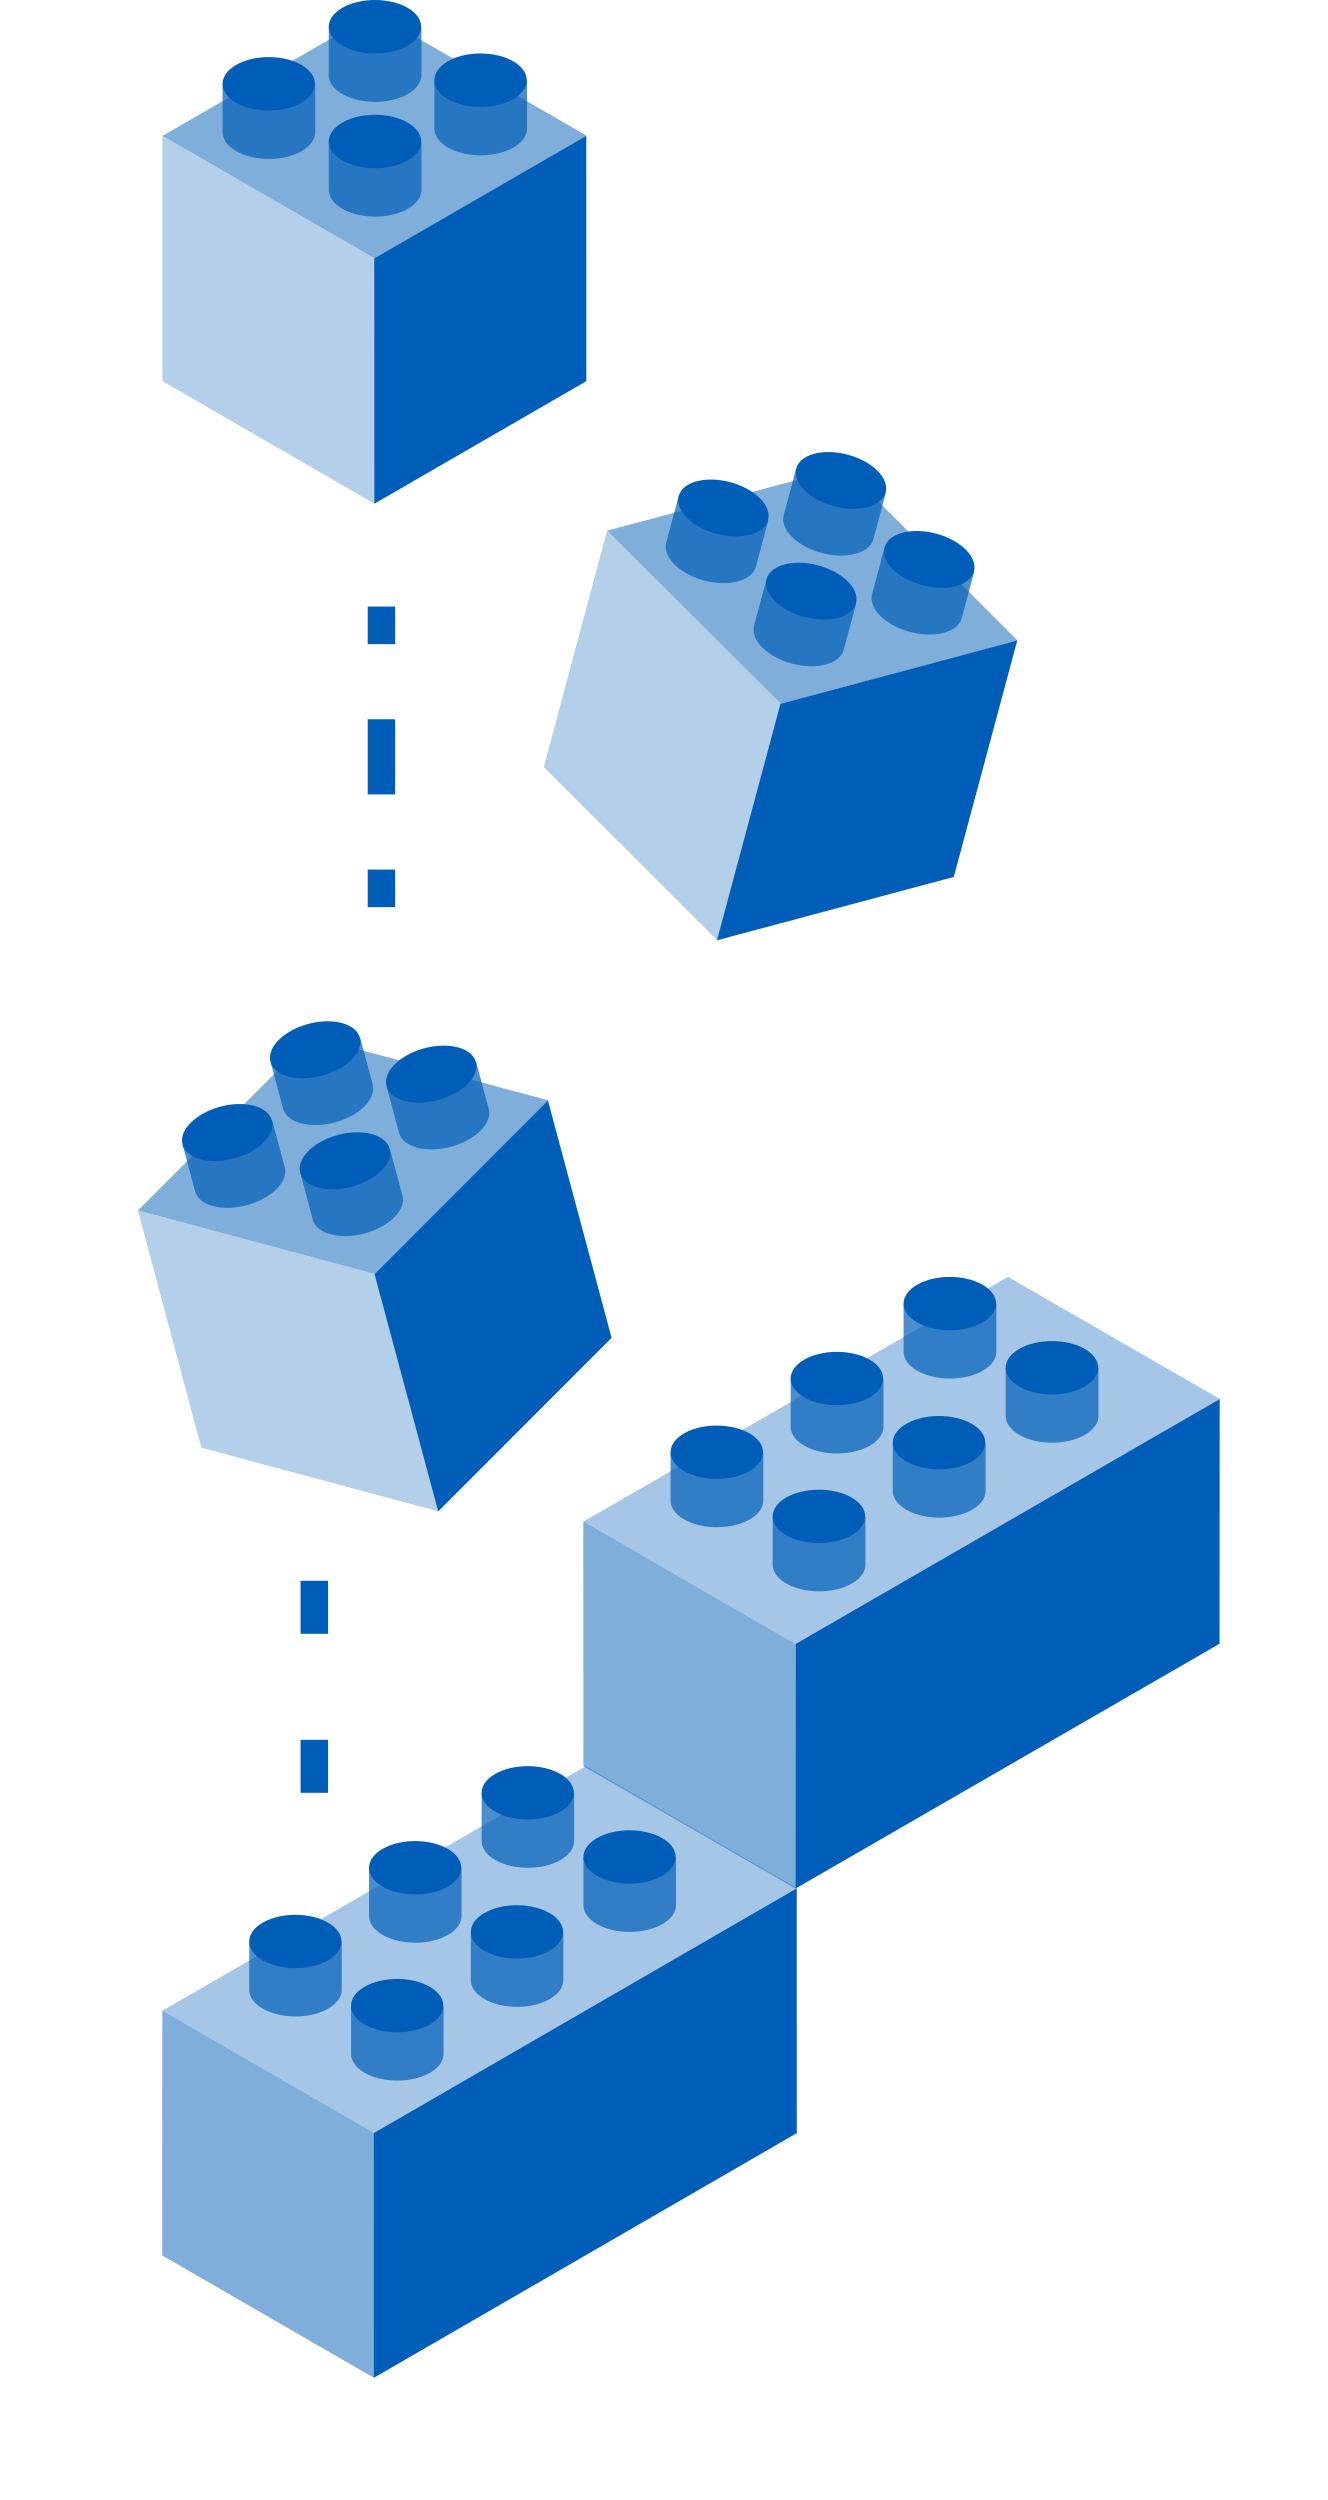
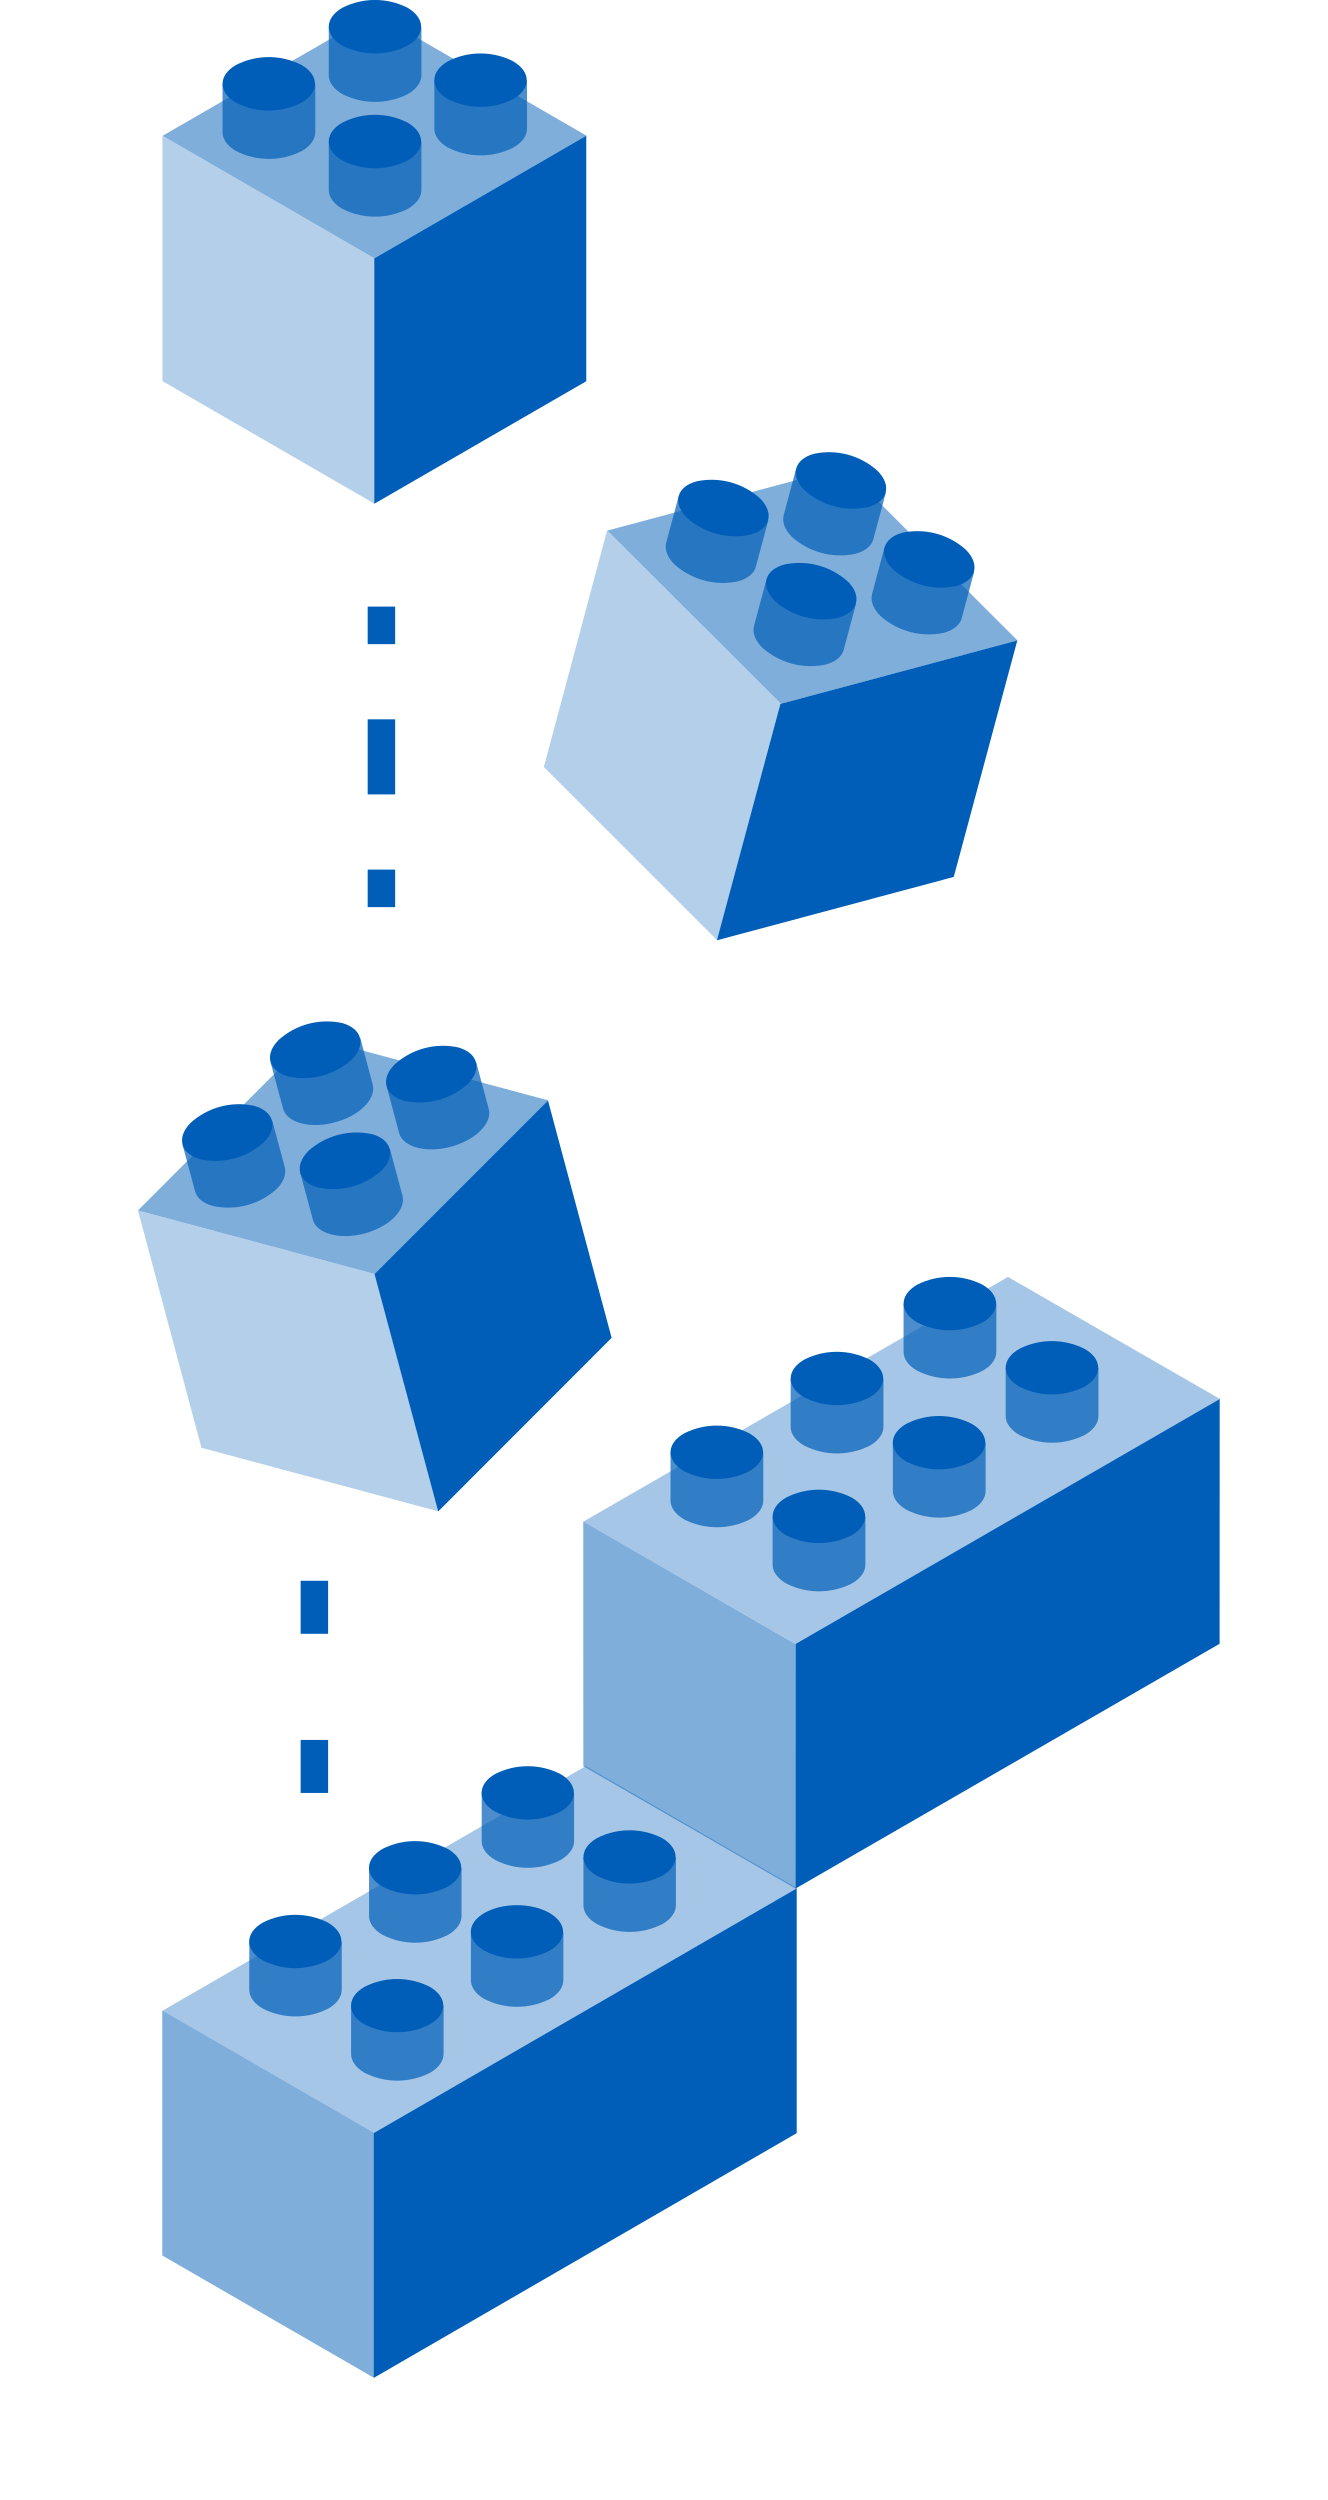
- <svg xmlns="http://www.w3.org/2000/svg" width="145" height="273" fill="none">
+ <svg xmlns="http://www.w3.org/2000/svg" fill="none" viewBox="0 0 145 273">
  <g opacity=".5">
-     <path fill="#005EB8" d="m17.714 219.585 46.245-26.722 23.123 13.361-46.245 26.722z" opacity=".7" />
+     <path fill="#005EB8" d="m17.71 219.59 46.25-26.73 23.12 13.36-46.24 26.73z" opacity=".7" />
  </g>
-   <path fill="#005EB8" d="M40.837 259.66 17.719 246.3l.004-26.726 23.118 13.36z" opacity=".5" />
-   <path fill="#005EB8" d="m87.005 206.208.004 26.728-46.185 26.719-.004-26.728 46.185-26.719Z" />
-   <path fill="#005EB8" fill-rule="evenodd" d="M37.318 212.034H27.217V217.291c.006.742.499 1.484 1.48 2.05 1.972 1.14 5.17 1.14 7.142 0 .98-.566 1.473-1.308 1.479-2.05v-5.257Z" clip-rule="evenodd" opacity=".7" />
-   <path fill="#005EB8" d="M35.813 209.95c1.967 1.138 1.967 2.982 0 4.12-1.966 1.138-5.155 1.138-7.121 0-1.967-1.138-1.967-2.982 0-4.12 1.966-1.137 5.155-1.137 7.121 0Z" />
-   <path fill="#005EB8" fill-rule="evenodd" d="M50.398 203.982H40.297v5.257c.006.743.499 1.484 1.48 2.05 1.972 1.14 5.17 1.14 7.142 0 .98-.566 1.473-1.307 1.479-2.05v-5.257Z" clip-rule="evenodd" opacity=".7" />
-   <path fill="#005EB8" d="M48.894 201.899c1.966 1.137 1.966 2.982 0 4.119-1.967 1.138-5.155 1.138-7.122 0-1.967-1.137-1.967-2.982 0-4.119 1.967-1.138 5.155-1.138 7.122 0Z" />
-   <path fill="#005EB8" fill-rule="evenodd" d="M62.693 195.799H52.592v5.258c.006.742.499 1.483 1.48 2.05 1.971 1.14 5.17 1.14 7.142 0 .98-.567 1.473-1.308 1.479-2.05v-5.258Z" clip-rule="evenodd" opacity=".7" />
-   <path fill="#005EB8" d="M61.188 193.716c1.967 1.138 1.967 2.982 0 4.12-1.966 1.137-5.155 1.137-7.121 0-1.967-1.138-1.967-2.982 0-4.12 1.966-1.137 5.155-1.137 7.121 0Z" />
-   <path fill="#005EB8" fill-rule="evenodd" d="M48.436 219.038H38.335v5.257c.006.743.5 1.484 1.48 2.05 1.972 1.14 5.17 1.14 7.142 0 .98-.566 1.473-1.307 1.48-2.05v-5.257Z" clip-rule="evenodd" opacity=".7" />
-   <path fill="#005EB8" d="M46.932 216.955c1.966 1.137 1.966 2.982 0 4.119-1.967 1.138-5.156 1.138-7.122 0-1.967-1.137-1.967-2.982 0-4.119 1.966-1.138 5.155-1.138 7.122 0Z" />
-   <path fill="#005EB8" fill-rule="evenodd" d="M61.516 210.986H51.415v5.258c.006.742.5 1.483 1.48 2.05 1.972 1.139 5.17 1.139 7.142 0 .98-.567 1.473-1.308 1.48-2.05v-5.258Z" clip-rule="evenodd" opacity=".7" />
-   <path fill="#005EB8" d="M60.012 208.903c1.966 1.138 1.966 2.982 0 4.12-1.967 1.137-5.155 1.137-7.122 0-1.967-1.138-1.967-2.982 0-4.12s5.155-1.138 7.122 0Z" />
-   <path fill="#005EB8" fill-rule="evenodd" d="M73.811 202.804H63.71V208.061c.006.742.5 1.484 1.48 2.05 1.972 1.14 5.17 1.14 7.142 0 .98-.566 1.473-1.308 1.48-2.05V202.804Z" clip-rule="evenodd" opacity=".7" />
-   <path fill="#005EB8" d="M72.307 200.721c1.966 1.137 1.966 2.981 0 4.119-1.967 1.138-5.156 1.138-7.122 0-1.967-1.138-1.967-2.982 0-4.119 1.966-1.138 5.155-1.138 7.122 0Z" />
-   <path fill="#005EB8" d="m47.873 165.042-25.878-6.949-6.938-25.917 25.878 6.948z" opacity=".3" />
-   <path fill="#005EB8" d="m47.85 165.048-6.95-25.915 18.936-18.956 6.95 25.914z" />
-   <path fill="#005EB8" d="M59.894 120.165 40.95 139.126l-25.885-6.95 18.942-18.96z" opacity=".5" />
-   <path fill="#005EB8" fill-rule="evenodd" d="m29.73 122.38-9.791 2.623 1.362 5.085.004.013c.199.718.87 1.309 1.966 1.603 2.209.593 5.308-.237 6.924-1.855.803-.803 1.088-1.65.901-2.372l-.003-.012v-.002l-1.363-5.083Z" clip-rule="evenodd" opacity=".7" />
-   <path fill="#005EB8" d="M27.731 120.75c2.202.593 2.681 2.381 1.07 3.995-1.61 1.614-4.701 2.442-6.903 1.85-2.202-.593-2.681-2.381-1.07-3.995 1.61-1.614 4.701-2.442 6.903-1.85Z" />
-   <path fill="#005EB8" fill-rule="evenodd" d="m39.336 113.343-9.792 2.624 1.363 5.084.003.013c.2.719.87 1.309 1.967 1.604 2.208.593 5.308-.238 6.924-1.855.802-.804 1.088-1.651.9-2.372l-.002-.012-.001-.003-1.362-5.083Z" clip-rule="evenodd" opacity=".7" />
-   <path fill="#005EB8" d="M37.337 111.714c2.201.592 2.68 2.38 1.07 3.994-1.61 1.614-4.702 2.442-6.903 1.85-2.202-.592-2.682-2.381-1.07-3.995 1.61-1.613 4.7-2.442 6.902-1.849Z" />
-   <path fill="#005EB8" fill-rule="evenodd" d="m42.584 125.466-9.792 2.624 1.363 5.085.003.013c.2.718.87 1.309 1.967 1.603 2.208.593 5.308-.238 6.924-1.855.803-.804 1.088-1.65.9-2.372l-.002-.012v-.002l-1.363-5.084Z" clip-rule="evenodd" opacity=".7" />
-   <path fill="#005EB8" d="M40.585 123.837c2.201.592 2.68 2.381 1.07 3.995-1.61 1.613-4.702 2.442-6.904 1.849-2.201-.592-2.68-2.38-1.07-3.994 1.61-1.614 4.702-2.442 6.904-1.85Z" />
-   <path fill="#005EB8" fill-rule="evenodd" d="m52.007 116.002-9.791 2.624 1.362 5.085.004.013c.199.718.869 1.309 1.966 1.603 2.208.593 5.308-.237 6.924-1.855.803-.804 1.088-1.65.901-2.372l-.002-.01-.002-.006-1.362-5.082Z" clip-rule="evenodd" opacity=".7" />
-   <path fill="#005EB8" d="M50.008 114.373c2.202.592 2.681 2.381 1.07 3.995-1.61 1.613-4.701 2.442-6.903 1.849-2.202-.592-2.681-2.38-1.07-3.994 1.61-1.614 4.701-2.442 6.903-1.85Z" />
-   <path fill="#005EB8" d="m78.325 102.69-18.94-18.925 6.909-25.828 18.94 18.925z" opacity=".3" />
-   <path fill="#005EB8" d="m78.29 102.68 6.931-25.822 25.865-6.92-6.931 25.822z" />
-   <path fill="#005EB8" d="M111.134 69.956 85.26 76.865l-18.952-18.92 25.873-6.909z" opacity=".5" />
-   <path fill="#005EB8" fill-rule="evenodd" d="m83.9 56.81-9.79-2.624-1.359 5.069-.003.013c-.187.719.1 1.564.903 2.366 1.616 1.614 4.716 2.444 6.923 1.855 1.097-.293 1.767-.881 1.965-1.597l.003-.012.001-.003 1.358-5.067Z" clip-rule="evenodd" opacity=".7" />
-   <path fill="#005EB8" d="M82.982 54.405c1.612 1.61 1.134 3.393-1.067 3.982-2.2.59-5.291-.24-6.903-1.85-1.612-1.61-1.134-3.393 1.067-3.981 2.2-.59 5.292.239 6.903 1.85Z" />
-   <path fill="#005EB8" fill-rule="evenodd" d="m96.732 53.806-9.792-2.624-1.358 5.069-.003.013c-.187.719.1 1.563.903 2.365 1.617 1.614 4.716 2.445 6.923 1.855 1.097-.292 1.767-.88 1.965-1.597l.004-.012v-.002l1.358-5.067Z" clip-rule="evenodd" opacity=".7" />
-   <path fill="#005EB8" d="M95.813 51.401c1.612 1.61 1.134 3.393-1.067 3.982-2.2.589-5.291-.24-6.903-1.85-1.612-1.61-1.134-3.393 1.067-3.982 2.2-.589 5.292.24 6.903 1.85Z" />
-   <path fill="#005EB8" fill-rule="evenodd" d="m93.494 65.89-9.792-2.623-1.358 5.069-.003.013c-.187.719.099 1.563.903 2.366 1.616 1.614 4.716 2.444 6.923 1.855 1.097-.293 1.767-.881 1.965-1.597l.003-.013v-.002l1.359-5.067Z" clip-rule="evenodd" opacity=".7" />
-   <path fill="#005EB8" d="M92.575 63.486c1.612 1.61 1.134 3.393-1.067 3.982-2.2.589-5.292-.24-6.903-1.85-1.612-1.61-1.134-3.393 1.067-3.981 2.2-.59 5.291.239 6.903 1.85Z" />
-   <path fill="#005EB8" fill-rule="evenodd" d="m106.38 62.426-9.791-2.623-1.358 5.069-.004.013c-.186.719.1 1.563.903 2.365 1.617 1.614 4.717 2.445 6.924 1.856 1.097-.293 1.767-.882 1.965-1.598l.002-.01a.016.016 0 0 0 .002-.006l1.357-5.066Z" clip-rule="evenodd" opacity=".7" />
-   <path fill="#005EB8" d="M105.462 60.022c1.611 1.61 1.134 3.393-1.067 3.982-2.201.589-5.292-.24-6.904-1.85-1.611-1.61-1.134-3.393 1.067-3.982 2.201-.588 5.292.24 6.904 1.85Z" />
-   <path fill="#005EB8" d="M40.895 55.01 17.739 41.622l.007-26.79L40.902 28.22z" opacity=".3" />
-   <path fill="#005EB8" d="m40.873 55.01-.007-26.79L64.02 14.832l.008 26.79z" />
-   <path fill="#005EB8" d="M64.081 14.835 40.918 28.227 17.754 14.835 40.918 1.443z" opacity=".5" />
-   <path fill="#005EB8" fill-rule="evenodd" d="M34.425 9.176h-10.12V14.446c.007.744.5 1.487 1.483 2.054 1.975 1.143 5.179 1.143 7.155 0 .982-.567 1.476-1.31 1.482-2.054v-5.27Z" clip-rule="evenodd" opacity=".7" />
-   <path fill="#005EB8" d="M32.918 7.088c1.97 1.14 1.97 2.989 0 4.13-1.97 1.14-5.165 1.14-7.135 0-1.97-1.141-1.97-2.99 0-4.13 1.97-1.14 5.165-1.14 7.135 0Z" />
-   <path fill="#005EB8" fill-rule="evenodd" d="M46.021 2.943H35.902V8.213c.006.744.5 1.487 1.482 2.054 1.976 1.143 5.18 1.143 7.155 0 .982-.567 1.476-1.31 1.482-2.054V2.943Z" clip-rule="evenodd" opacity=".7" />
-   <path fill="#005EB8" d="M44.514.855c1.97 1.14 1.97 2.989 0 4.13-1.97 1.14-5.164 1.14-7.134 0-1.97-1.141-1.97-2.99 0-4.13 1.97-1.14 5.164-1.14 7.134 0Z" />
-   <path fill="#005EB8" fill-rule="evenodd" d="M46.021 15.475H35.902v5.269c.006.744.5 1.487 1.482 2.055 1.976 1.142 5.18 1.142 7.155 0 .982-.568 1.476-1.31 1.482-2.055v-5.269Z" clip-rule="evenodd" opacity=".7" />
-   <path fill="#005EB8" d="M44.514 13.387c1.97 1.14 1.97 2.989 0 4.129-1.97 1.14-5.164 1.14-7.134 0-1.97-1.14-1.97-2.989 0-4.13 1.97-1.14 5.164-1.14 7.134 0Z" />
-   <path fill="#005EB8" fill-rule="evenodd" d="M57.552 8.783h-10.12v5.269c.007.744.5 1.487 1.482 2.055 1.976 1.142 5.18 1.142 7.156 0 .982-.568 1.476-1.31 1.482-2.055V8.783Z" clip-rule="evenodd" opacity=".7" />
-   <path fill="#005EB8" d="M56.044 6.695c1.97 1.14 1.97 2.988 0 4.129-1.97 1.14-5.164 1.14-7.134 0-1.97-1.14-1.97-2.99 0-4.13 1.97-1.14 5.164-1.14 7.135 0Z" />
+   <path fill="#005EB8" d="M40.84 259.66 17.72 246.3v-26.73l23.12 13.36z" opacity=".5" />
+   <path fill="#005EB8" d="M87 206.2v26.74l-46.18 26.72v-26.73l46.19-26.72Z" />
+   <path fill="#005EB8" fill-rule="evenodd" d="M37.32 212.03h-10.1v5.26c0 .74.5 1.49 1.48 2.05a7.88 7.88 0 0 0 7.14 0c.98-.56 1.47-1.3 1.48-2.05v-5.26Z" clip-rule="evenodd" opacity=".7" />
+   <path fill="#005EB8" d="M35.81 209.95c1.97 1.14 1.97 2.98 0 4.12a7.85 7.85 0 0 1-7.12 0c-1.97-1.14-1.97-2.98 0-4.12a7.86 7.86 0 0 1 7.12 0Z" />
+   <path fill="#005EB8" fill-rule="evenodd" d="M50.4 203.98H40.3v5.26c0 .74.5 1.48 1.48 2.05a7.88 7.88 0 0 0 7.14 0c.98-.57 1.47-1.3 1.48-2.05v-5.26Z" clip-rule="evenodd" opacity=".7" />
+   <path fill="#005EB8" d="M48.9 201.9c1.96 1.14 1.96 2.98 0 4.12a7.86 7.86 0 0 1-7.13 0c-1.97-1.14-1.97-2.98 0-4.12a7.86 7.86 0 0 1 7.12 0Z" />
+   <path fill="#005EB8" fill-rule="evenodd" d="M62.7 195.8H52.6v5.26c0 .74.5 1.48 1.47 2.05a7.88 7.88 0 0 0 7.14 0c.98-.57 1.48-1.31 1.48-2.05v-5.26Z" clip-rule="evenodd" opacity=".7" />
+   <path fill="#005EB8" d="M61.19 193.72c1.97 1.13 1.97 2.98 0 4.12a7.86 7.86 0 0 1-7.12 0c-1.97-1.14-1.97-2.99 0-4.12a7.86 7.86 0 0 1 7.12 0Z" />
+   <path fill="#005EB8" fill-rule="evenodd" d="M48.44 219.04h-10.1v5.26c0 .74.5 1.48 1.47 2.05a7.88 7.88 0 0 0 7.15 0c.98-.57 1.47-1.31 1.48-2.05v-5.26Z" clip-rule="evenodd" opacity=".7" />
+   <path fill="#005EB8" d="M46.93 216.96c1.97 1.13 1.97 2.98 0 4.11a7.86 7.86 0 0 1-7.12 0c-1.97-1.13-1.97-2.98 0-4.11a7.86 7.86 0 0 1 7.12 0Z" />
+   <path fill="#005EB8" fill-rule="evenodd" d="M61.52 210.99h-10.1v5.25c0 .75.5 1.49 1.47 2.05a7.9 7.9 0 0 0 7.15 0c.98-.56 1.47-1.3 1.48-2.05V211Z" clip-rule="evenodd" opacity=".7" />
+   <path fill="#005EB8" d="M60.01 208.9c1.97 1.14 1.97 2.98 0 4.12a7.86 7.86 0 0 1-7.12 0c-1.97-1.14-1.97-2.98 0-4.12s5.16-1.14 7.12 0Z" />
+   <path fill="#005EB8" fill-rule="evenodd" d="M73.81 202.8h-10.1v5.26c0 .74.5 1.49 1.48 2.05a7.88 7.88 0 0 0 7.14 0c.98-.56 1.47-1.3 1.48-2.05v-5.26Z" clip-rule="evenodd" opacity=".7" />
+   <path fill="#005EB8" d="M72.3 200.72c1.97 1.14 1.97 2.98 0 4.12a7.86 7.86 0 0 1-7.11 0c-1.97-1.14-1.97-2.98 0-4.12a7.86 7.86 0 0 1 7.12 0Z" />
+   <path fill="#005EB8" d="M47.87 165.04 22 158.1l-6.93-25.91 25.88 6.94z" opacity=".3" />
+   <path fill="#005EB8" d="m47.85 165.05-6.95-25.92 18.94-18.95 6.95 25.91z" />
+   <path fill="#005EB8" d="m59.9 120.17-18.95 18.96-25.89-6.95 18.95-18.96z" opacity=".5" />
+   <path fill="#005EB8" fill-rule="evenodd" d="m29.73 122.38-9.8 2.62 1.37 5.09v.01c.2.72.88 1.31 1.97 1.6a7.9 7.9 0 0 0 6.93-1.85c.8-.8 1.08-1.65.9-2.37v-.01l-1.37-5.09Z" clip-rule="evenodd" opacity=".7" />
+   <path fill="#005EB8" d="M27.73 120.75c2.2.6 2.68 2.38 1.07 4a7.88 7.88 0 0 1-6.9 1.85c-2.2-.6-2.68-2.39-1.07-4a7.88 7.88 0 0 1 6.9-1.85Z" />
+   <path fill="#005EB8" fill-rule="evenodd" d="m39.34 113.34-9.8 2.63 1.37 5.08v.01c.2.72.87 1.31 1.97 1.6 2.2.6 5.3-.23 6.92-1.85.8-.8 1.09-1.65.9-2.37v-.01l-1.36-5.09Z" clip-rule="evenodd" opacity=".7" />
+   <path fill="#005EB8" d="M37.34 111.71c2.2.6 2.68 2.38 1.07 4a7.88 7.88 0 0 1-6.9 1.85c-2.2-.6-2.69-2.38-1.08-4a7.88 7.88 0 0 1 6.9-1.85Z" />
+   <path fill="#005EB8" fill-rule="evenodd" d="m42.58 125.47-9.79 2.62 1.37 5.08v.02c.2.72.87 1.3 1.97 1.6 2.2.6 5.3-.24 6.92-1.85.8-.8 1.09-1.65.9-2.38v-.01l-1.37-5.08Z" clip-rule="evenodd" opacity=".7" />
+   <path fill="#005EB8" d="M40.59 123.84c2.2.59 2.67 2.38 1.06 4a7.88 7.88 0 0 1-6.9 1.84c-2.2-.6-2.68-2.38-1.07-4a7.88 7.88 0 0 1 6.9-1.84Z" />
+   <path fill="#005EB8" fill-rule="evenodd" d="m52 116-9.78 2.63 1.36 5.08v.01c.2.72.87 1.31 1.97 1.6 2.2.6 5.3-.23 6.92-1.85.8-.8 1.09-1.65.9-2.37v-.01L52 116Z" clip-rule="evenodd" opacity=".7" />
+   <path fill="#005EB8" d="M50 114.37c2.21.6 2.69 2.38 1.08 4a7.88 7.88 0 0 1-6.9 1.85c-2.2-.6-2.69-2.38-1.07-4a7.88 7.88 0 0 1 6.9-1.85Z" />
+   <path fill="#005EB8" d="M78.33 102.69 59.39 83.76l6.9-25.82 18.94 18.92z" opacity=".3" />
+   <path fill="#005EB8" d="m78.29 102.68 6.93-25.82 25.87-6.92-6.94 25.82z" />
+   <path fill="#005EB8" d="m111.13 69.96-25.87 6.9-18.95-18.92 25.87-6.9z" opacity=".5" />
+   <path fill="#005EB8" fill-rule="evenodd" d="m83.9 56.81-9.79-2.62-1.36 5.07c-.19.73.1 1.57.9 2.37a7.93 7.93 0 0 0 6.92 1.86c1.1-.3 1.77-.88 1.97-1.6v-.01l1.36-5.07Z" clip-rule="evenodd" opacity=".7" />
+   <path fill="#005EB8" d="M82.98 54.4c1.61 1.62 1.14 3.4-1.07 3.99a7.9 7.9 0 0 1-6.9-1.85c-1.61-1.61-1.13-3.4 1.07-3.98a7.9 7.9 0 0 1 6.9 1.85Z" />
+   <path fill="#005EB8" fill-rule="evenodd" d="m96.73 53.8-9.79-2.62-1.36 5.07v.01c-.19.72.1 1.57.9 2.37a7.93 7.93 0 0 0 6.92 1.85c1.1-.29 1.77-.88 1.97-1.6l1.36-5.07Z" clip-rule="evenodd" opacity=".7" />
+   <path fill="#005EB8" d="M95.81 51.4c1.62 1.61 1.14 3.4-1.06 3.98a7.9 7.9 0 0 1-6.9-1.85c-1.62-1.6-1.14-3.39 1.06-3.98a7.9 7.9 0 0 1 6.9 1.85Z" />
+   <path fill="#005EB8" fill-rule="evenodd" d="m93.5 65.89-9.8-2.62-1.36 5.07c-.19.73.1 1.57.9 2.38a7.93 7.93 0 0 0 6.93 1.85c1.1-.3 1.76-.88 1.96-1.6v-.01l1.36-5.07Z" clip-rule="evenodd" opacity=".7" />
+   <path fill="#005EB8" d="M92.58 63.49c1.6 1.6 1.13 3.39-1.07 3.98a7.9 7.9 0 0 1-6.9-1.85c-1.62-1.61-1.14-3.4 1.06-3.98a7.9 7.9 0 0 1 6.9 1.85Z" />
+   <path fill="#005EB8" fill-rule="evenodd" d="m106.38 62.43-9.8-2.63-1.35 5.07v.01c-.19.72.1 1.57.9 2.37a7.94 7.94 0 0 0 6.92 1.86c1.1-.3 1.77-.89 1.97-1.6v-.01l1.36-5.07Z" clip-rule="evenodd" opacity=".7" />
+   <path fill="#005EB8" d="M105.46 60.02c1.61 1.61 1.14 3.4-1.06 3.98a7.9 7.9 0 0 1-6.9-1.85c-1.62-1.6-1.14-3.39 1.06-3.98a7.9 7.9 0 0 1 6.9 1.85Z" />
+   <path fill="#005EB8" d="M40.9 55.01 17.74 41.62V14.83L40.9 28.22z" opacity=".3" />
+   <path fill="#005EB8" d="M40.87 55.01V28.22l23.15-13.39v26.8z" />
+   <path fill="#005EB8" d="M64.08 14.84 40.92 28.23l-23.17-13.4L40.92 1.45z" opacity=".5" />
+   <path fill="#005EB8" fill-rule="evenodd" d="M34.42 9.18H24.3v5.27c.01.74.5 1.48 1.49 2.05a7.9 7.9 0 0 0 7.15 0c.99-.57 1.48-1.31 1.49-2.05V9.18Z" clip-rule="evenodd" opacity=".7" />
+   <path fill="#005EB8" d="M32.92 7.09c1.97 1.14 1.97 2.99 0 4.13a7.87 7.87 0 0 1-7.14 0c-1.97-1.14-1.97-3 0-4.13a7.87 7.87 0 0 1 7.14 0Z" />
+   <path fill="#005EB8" fill-rule="evenodd" d="M46.02 2.94H35.9v5.27c0 .75.5 1.49 1.48 2.06a7.9 7.9 0 0 0 7.16 0c.98-.57 1.48-1.31 1.48-2.06V2.94Z" clip-rule="evenodd" opacity=".7" />
+   <path fill="#005EB8" d="M44.51.85c1.97 1.15 1.97 3 0 4.13a7.87 7.87 0 0 1-7.13 0c-1.97-1.14-1.97-2.99 0-4.13a7.87 7.87 0 0 1 7.13 0Z" />
+   <path fill="#005EB8" fill-rule="evenodd" d="M46.02 15.47H35.9v5.27c0 .75.5 1.5 1.48 2.06a7.9 7.9 0 0 0 7.16 0c.98-.57 1.48-1.31 1.48-2.06v-5.26Z" clip-rule="evenodd" opacity=".7" />
+   <path fill="#005EB8" d="M44.51 13.39c1.97 1.14 1.97 2.99 0 4.13a7.87 7.87 0 0 1-7.13 0c-1.97-1.14-1.97-3 0-4.13a7.87 7.87 0 0 1 7.13 0Z" />
+   <path fill="#005EB8" fill-rule="evenodd" d="M57.55 8.78H47.43v5.27c0 .75.5 1.49 1.48 2.06a7.9 7.9 0 0 0 7.16 0c.98-.57 1.48-1.31 1.48-2.06V8.78Z" clip-rule="evenodd" opacity=".7" />
+   <path fill="#005EB8" d="M56.04 6.7c1.97 1.14 1.97 2.98 0 4.12a7.87 7.87 0 0 1-7.13 0c-1.97-1.14-1.97-2.99 0-4.13a7.87 7.87 0 0 1 7.13 0Z" />
  <g opacity=".5">
-     <path fill="#005EB8" d="m63.694 166.16 46.379-26.722 23.19 13.361-46.38 26.722z" opacity=".7" />
+     <path fill="#005EB8" d="m63.7 166.16 46.37-26.72 23.2 13.36-46.39 26.72z" opacity=".7" />
  </g>
-   <path fill="#005EB8" d="m86.887 206.236-23.178-13.37-.012-26.717 23.177 13.37z" opacity=".5" />
-   <path fill="#005EB8" d="m133.189 152.783-.012 26.714-46.31 26.733.012-26.713 46.31-26.734Z" />
-   <path fill="#005EB8" fill-rule="evenodd" d="M83.354 158.609h-10.13v5.257c.006.743.5 1.484 1.483 2.05 1.978 1.14 5.185 1.14 7.164 0 .983-.566 1.477-1.307 1.483-2.05v-5.257Z" clip-rule="evenodd" opacity=".7" />
-   <path fill="#005EB8" d="M81.845 156.526c1.972 1.137 1.972 2.982 0 4.119-1.972 1.138-5.17 1.138-7.142 0-1.972-1.137-1.972-2.982 0-4.119 1.972-1.138 5.17-1.138 7.142 0Z" />
-   <path fill="#005EB8" fill-rule="evenodd" d="M96.471 150.557h-10.13v5.258c.006.742.5 1.483 1.483 2.05 1.978 1.139 5.186 1.139 7.164 0 .983-.567 1.477-1.308 1.483-2.05v-5.258Z" clip-rule="evenodd" opacity=".7" />
-   <path fill="#005EB8" d="M94.962 148.474c1.973 1.138 1.973 2.982 0 4.12-1.972 1.137-5.17 1.137-7.142 0-1.972-1.138-1.972-2.982 0-4.12 1.972-1.137 5.17-1.137 7.142 0Z" />
-   <path fill="#005EB8" fill-rule="evenodd" d="M108.802 142.375h-10.13v5.257c.006.743.5 1.484 1.483 2.05 1.979 1.14 5.186 1.14 7.164 0 .983-.566 1.477-1.307 1.483-2.05v-5.257Z" clip-rule="evenodd" opacity=".7" />
-   <path fill="#005EB8" d="M107.293 140.292c1.973 1.137 1.973 2.982 0 4.119-1.972 1.138-5.17 1.138-7.142 0-1.972-1.137-1.972-2.982 0-4.119 1.972-1.138 5.17-1.138 7.142 0Z" />
-   <path fill="#005EB8" fill-rule="evenodd" d="M94.504 165.613h-10.13v5.258c.006.742.5 1.483 1.484 2.05 1.978 1.139 5.185 1.139 7.163 0 .983-.567 1.477-1.308 1.483-2.05v-5.258Z" clip-rule="evenodd" opacity=".7" />
-   <path fill="#005EB8" d="M92.996 163.53c1.972 1.138 1.972 2.982 0 4.12-1.973 1.137-5.17 1.137-7.143 0-1.972-1.138-1.972-2.982 0-4.12 1.973-1.138 5.17-1.138 7.143 0Z" />
-   <path fill="#005EB8" fill-rule="evenodd" d="M107.622 157.562h-10.13V162.819c.005.742.5 1.484 1.483 2.05 1.978 1.14 5.185 1.14 7.163 0 .983-.566 1.478-1.308 1.484-2.05v-5.257Z" clip-rule="evenodd" opacity=".7" />
-   <path fill="#005EB8" d="M106.113 155.478c1.972 1.138 1.972 2.982 0 4.12-1.973 1.138-5.17 1.138-7.143 0-1.972-1.138-1.972-2.982 0-4.12 1.973-1.137 5.17-1.137 7.143 0Z" />
-   <path fill="#005EB8" fill-rule="evenodd" d="M119.953 149.379h-10.131v5.258c.006.742.501 1.483 1.484 2.05 1.978 1.139 5.185 1.139 7.163 0 .983-.567 1.478-1.308 1.484-2.05v-5.258Z" clip-rule="evenodd" opacity=".7" />
-   <path fill="#005EB8" d="M118.444 147.296c1.972 1.138 1.972 2.982 0 4.12-1.972 1.137-5.17 1.137-7.143 0-1.972-1.138-1.972-2.982 0-4.12 1.973-1.138 5.171-1.138 7.143 0Z" />
-   <path fill="#005EB8" fill-rule="evenodd" d="M40.152 70.338v-4.103h3v4.103h-3Zm0 16.412v-8.206h3v8.206h-3Zm0 12.31v-4.103h3v4.103h-3ZM32.825 178.41v-5.788h3v5.788h-3Zm0 17.365v-5.789h3v5.789h-3Z" clip-rule="evenodd" />
+   <path fill="#005EB8" d="M86.89 206.24 63.7 192.87l-.01-26.72 23.17 13.37z" opacity=".5" />
+   <path fill="#005EB8" d="m133.19 152.78-.01 26.72-46.31 26.73v-26.71l46.32-26.74Z" />
+   <path fill="#005EB8" fill-rule="evenodd" d="M83.35 158.6H73.22v5.27c.01.74.5 1.48 1.49 2.05a7.93 7.93 0 0 0 7.16 0c.98-.57 1.48-1.31 1.48-2.05v-5.26Z" clip-rule="evenodd" opacity=".7" />
+   <path fill="#005EB8" d="M81.84 156.53c1.98 1.13 1.98 2.98 0 4.12a7.9 7.9 0 0 1-7.14 0c-1.97-1.14-1.97-2.99 0-4.12a7.9 7.9 0 0 1 7.15 0Z" />
+   <path fill="#005EB8" fill-rule="evenodd" d="M96.47 150.56H86.34v5.25c0 .75.5 1.49 1.48 2.05a7.94 7.94 0 0 0 7.17 0c.98-.56 1.48-1.3 1.48-2.05v-5.25Z" clip-rule="evenodd" opacity=".7" />
+   <path fill="#005EB8" d="M94.96 148.47c1.98 1.14 1.98 2.99 0 4.12a7.9 7.9 0 0 1-7.14 0c-1.97-1.13-1.97-2.98 0-4.12a7.9 7.9 0 0 1 7.14 0Z" />
+   <path fill="#005EB8" fill-rule="evenodd" d="M108.8 142.38H98.67v5.25c0 .75.5 1.49 1.49 2.05a7.93 7.93 0 0 0 7.16 0c.98-.56 1.48-1.3 1.48-2.05v-5.25Z" clip-rule="evenodd" opacity=".7" />
+   <path fill="#005EB8" d="M107.3 140.3c1.97 1.13 1.97 2.97 0 4.11a7.9 7.9 0 0 1-7.15 0c-1.97-1.14-1.97-2.98 0-4.12a7.9 7.9 0 0 1 7.14 0Z" />
+   <path fill="#005EB8" fill-rule="evenodd" d="M94.5 165.61H84.37v5.26c.01.74.5 1.48 1.49 2.05a7.93 7.93 0 0 0 7.16 0c.98-.57 1.48-1.3 1.48-2.05v-5.26Z" clip-rule="evenodd" opacity=".7" />
+   <path fill="#005EB8" d="M93 163.53c1.97 1.14 1.97 2.98 0 4.12a7.9 7.9 0 0 1-7.15 0c-1.97-1.14-1.97-2.98 0-4.12a7.9 7.9 0 0 1 7.15 0Z" />
+   <path fill="#005EB8" fill-rule="evenodd" d="M107.62 157.56H97.5v5.26c0 .74.5 1.48 1.49 2.05a7.93 7.93 0 0 0 7.16 0c.98-.57 1.48-1.3 1.48-2.05v-5.26Z" clip-rule="evenodd" opacity=".7" />
+   <path fill="#005EB8" d="M106.11 155.48c1.98 1.14 1.98 2.98 0 4.12a7.9 7.9 0 0 1-7.14 0c-1.97-1.14-1.97-2.98 0-4.12a7.9 7.9 0 0 1 7.14 0Z" />
+   <path fill="#005EB8" fill-rule="evenodd" d="M119.95 149.38h-10.13v5.26c0 .74.5 1.48 1.49 2.05a7.93 7.93 0 0 0 7.16 0c.98-.57 1.48-1.31 1.48-2.05v-5.26Z" clip-rule="evenodd" opacity=".7" />
+   <path fill="#005EB8" d="M118.44 147.3c1.98 1.13 1.98 2.98 0 4.12a7.9 7.9 0 0 1-7.14 0c-1.97-1.14-1.97-2.99 0-4.12a7.9 7.9 0 0 1 7.14 0Z" />
+   <path fill="#005EB8" fill-rule="evenodd" d="M40.15 70.34v-4.1h3v4.1h-3Zm0 16.41v-8.2h3v8.2h-3Zm0 12.31v-4.1h3v4.1h-3Zm-7.32 79.35v-5.79h3v5.79h-3Zm0 17.36V190h3v5.79h-3Z" clip-rule="evenodd" />
</svg>
